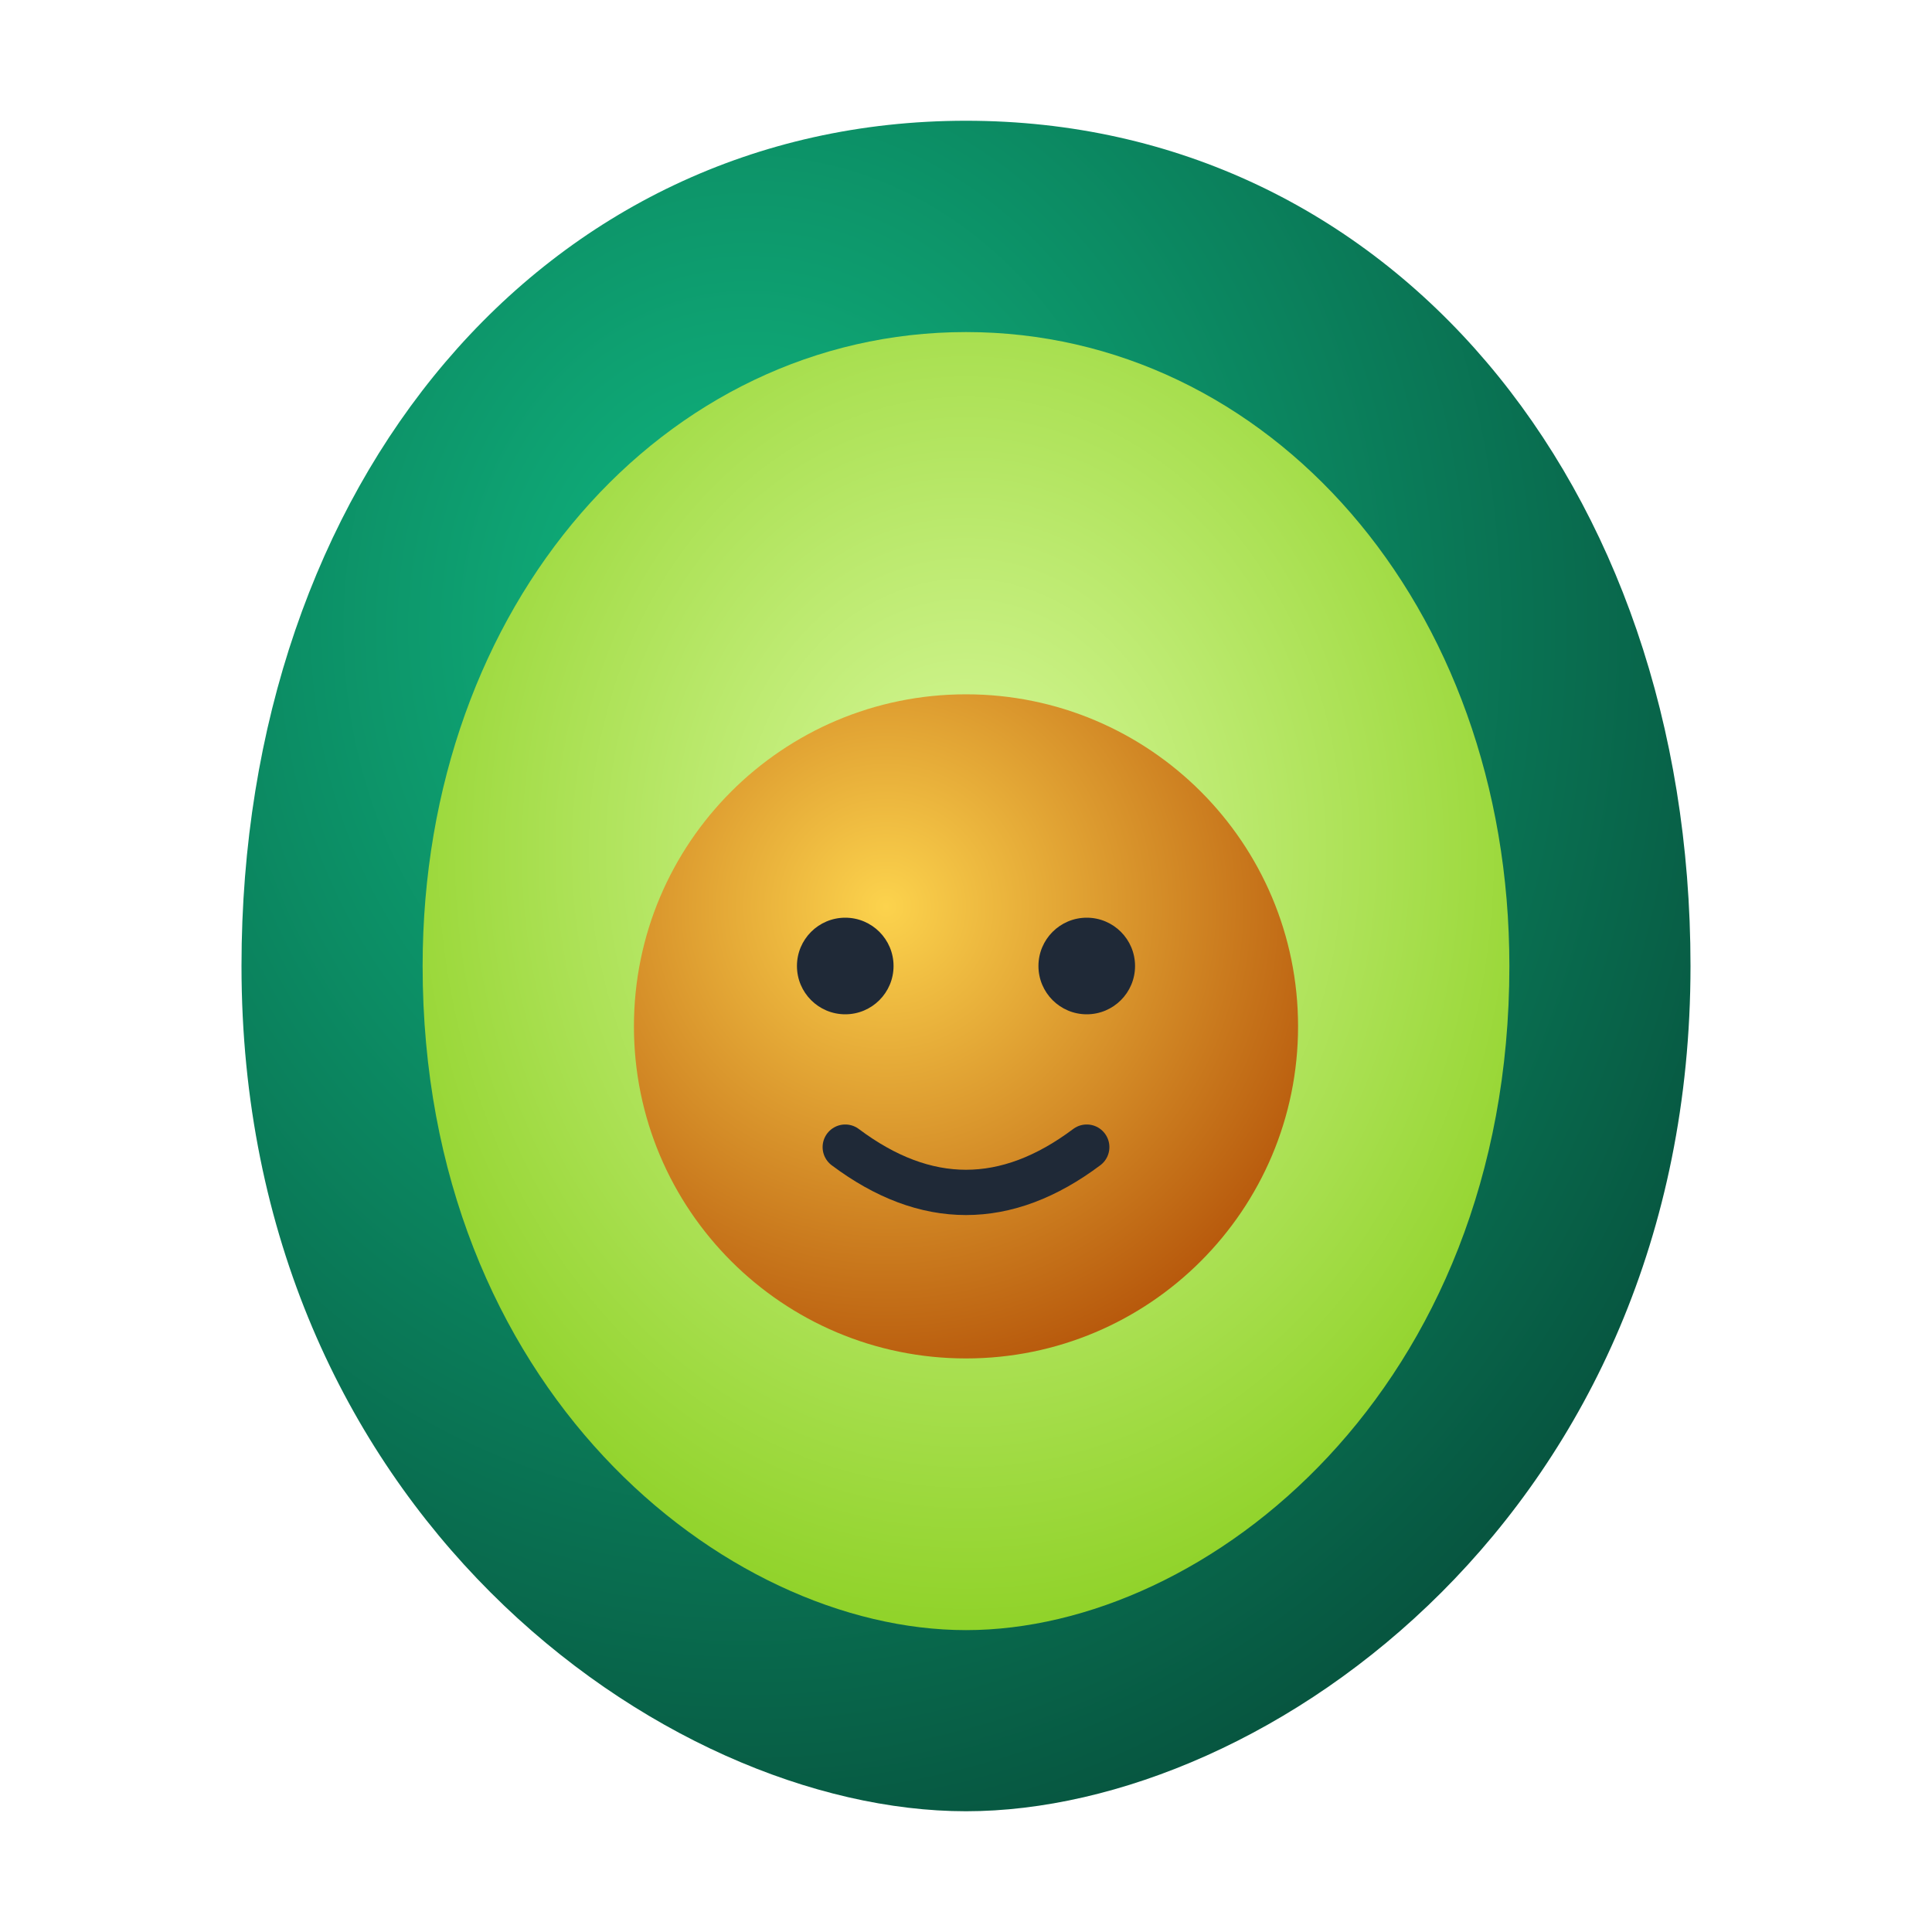
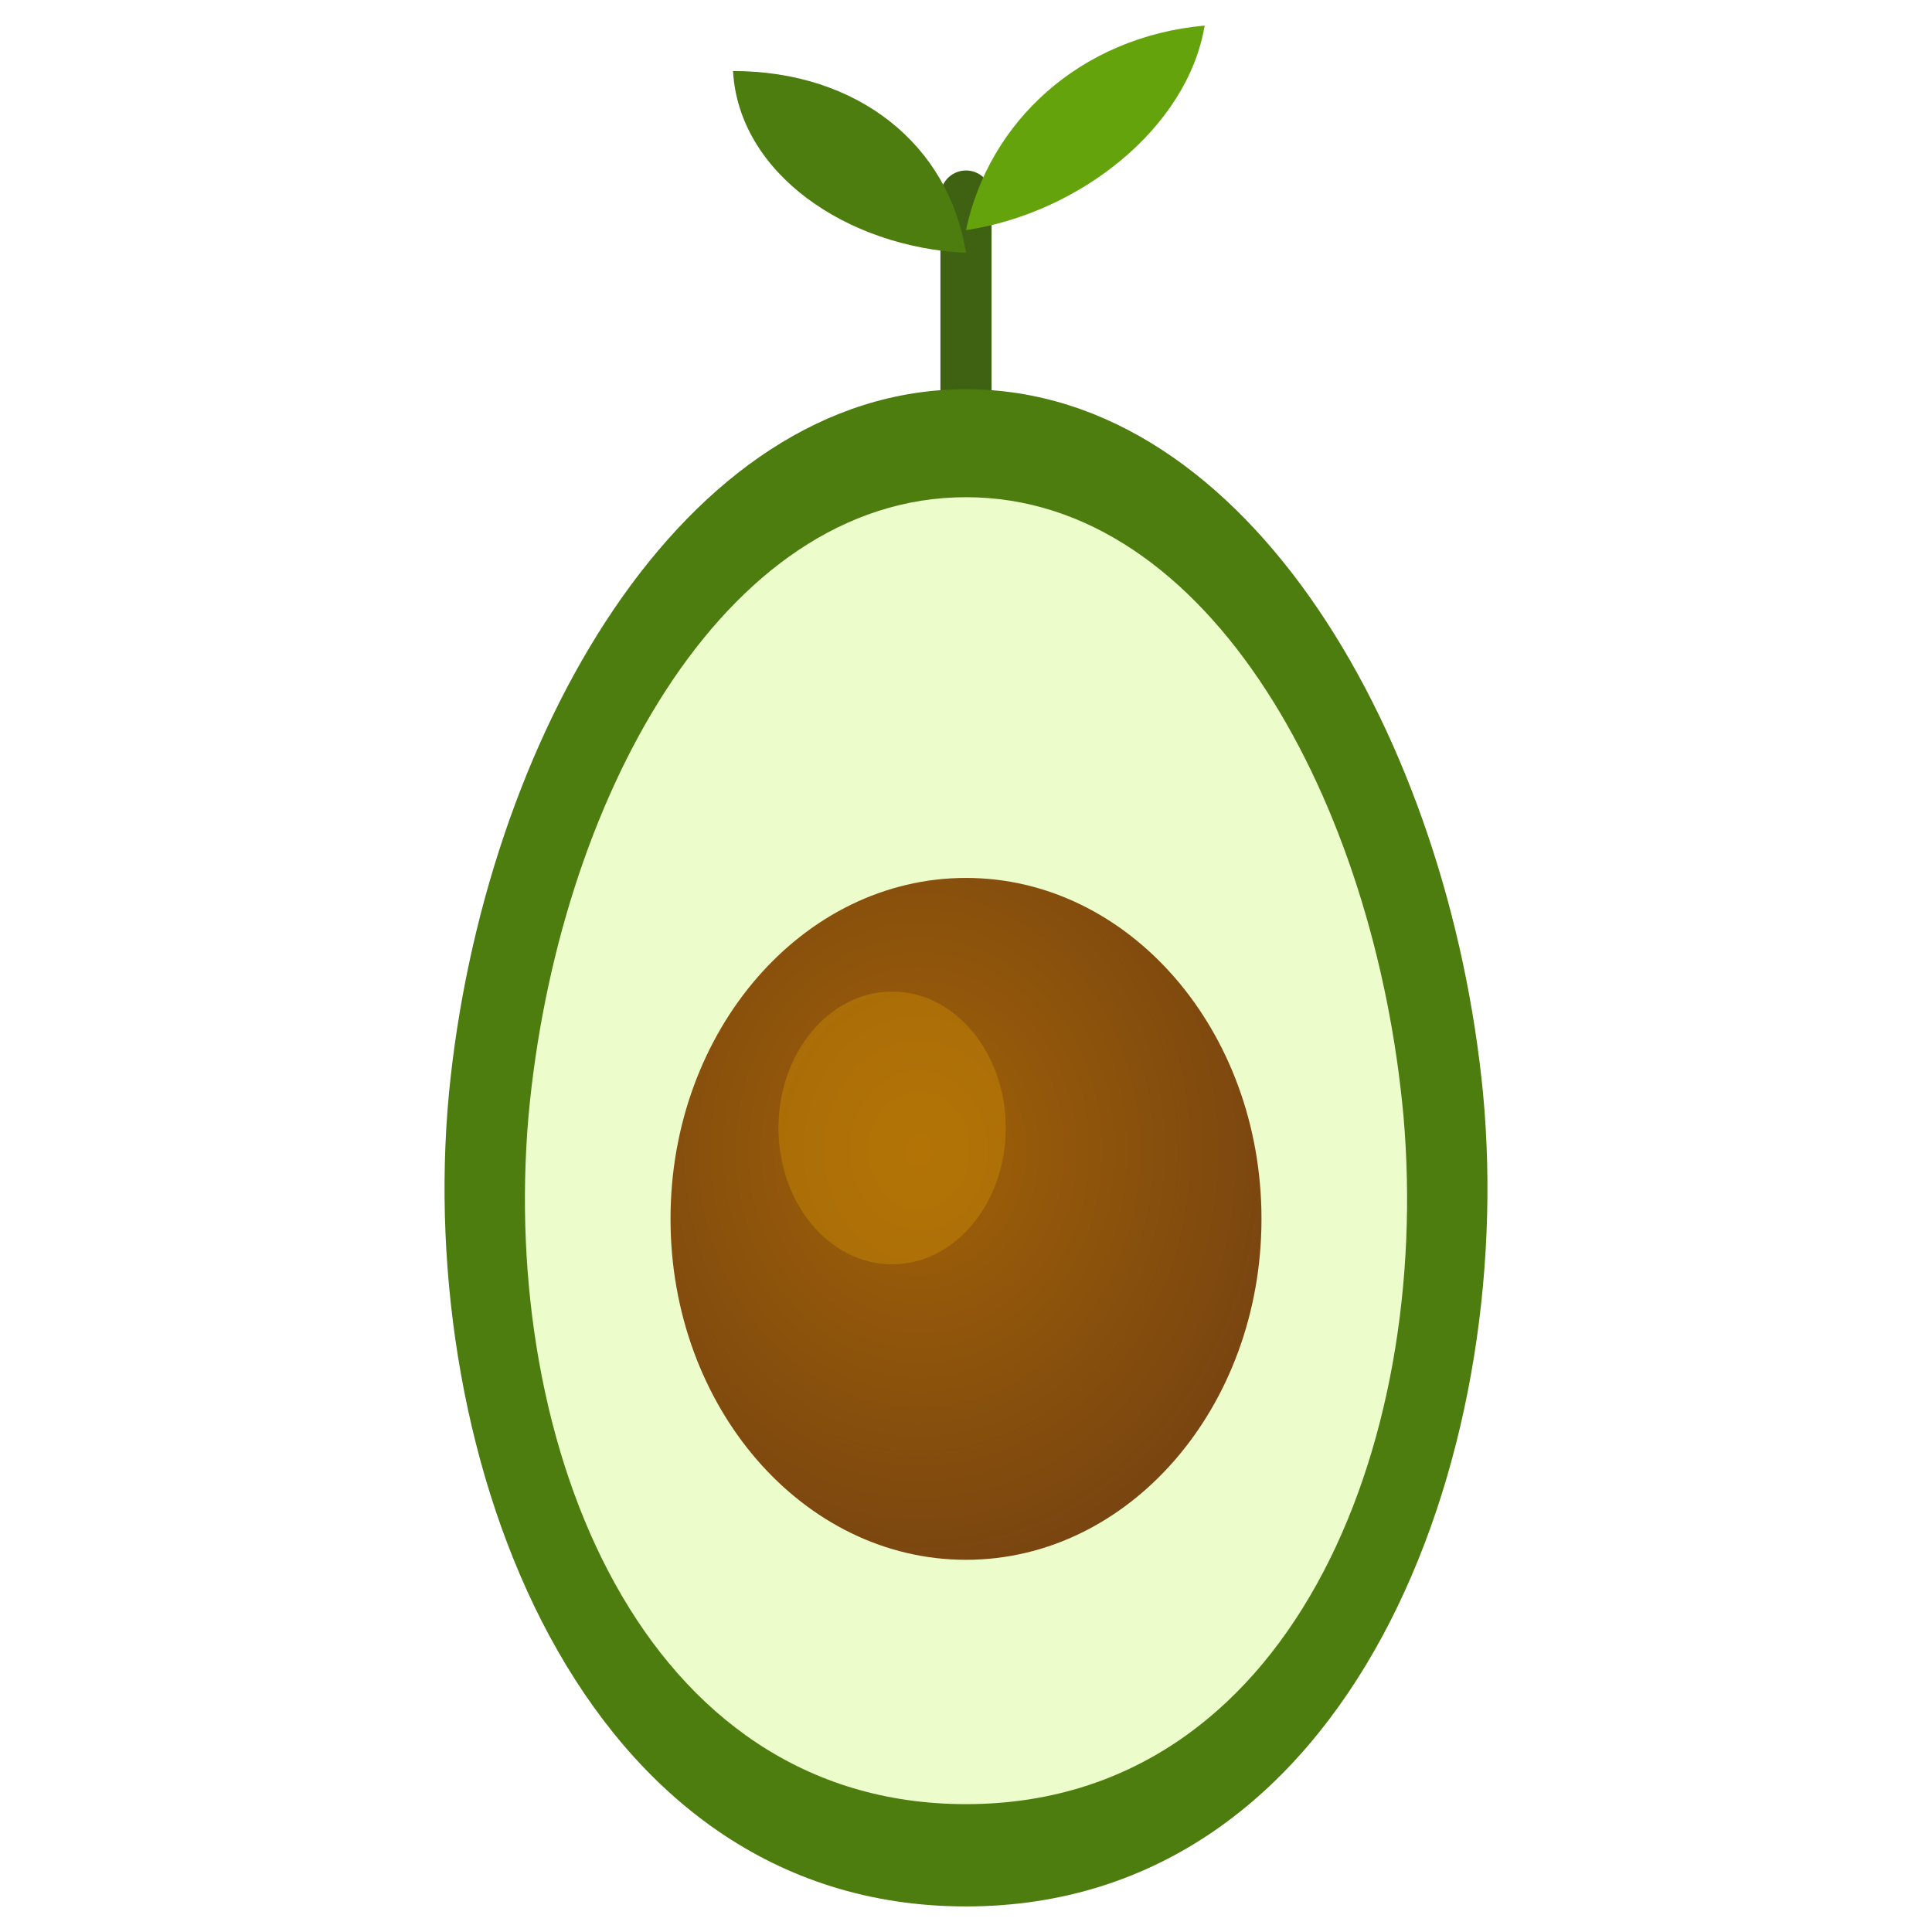
- <svg xmlns="http://www.w3.org/2000/svg" viewBox="0 0 64 64" width="64" height="64">
+ <svg xmlns="http://www.w3.org/2000/svg" width="64" height="64" viewBox="172 163 680 680">
  <defs>
-     <radialGradient id="bodyG" cx="35%" cy="30%" r="80%">
-       <stop offset="0%" stop-color="#10b981" />
-       <stop offset="100%" stop-color="#064e3b" />
-     </radialGradient>
-     <radialGradient id="fleshG" cx="50%" cy="40%" r="70%">
-       <stop offset="0%" stop-color="#d9f99d" />
-       <stop offset="100%" stop-color="#84cc16" />
-     </radialGradient>
-     <radialGradient id="pitG" cx="38%" cy="32%" r="75%">
-       <stop offset="0%" stop-color="#fcd34d" />
-       <stop offset="100%" stop-color="#b45309" />
+     <radialGradient id="pit" cx="0.42" cy="0.4" r="0.75">
+       <stop offset="0" stop-color="#a16207" />
+       <stop offset="1" stop-color="#713f12" />
    </radialGradient>
  </defs>
-   <path d="M32 4        C 18 4, 8 16, 8 32        C 8 50, 22 60, 32 60        C 42 60, 56 50, 56 32        C 56 16, 46 4, 32 4 Z" fill="url(#bodyG)" />
-   <path d="M32 11        C 22 11, 14 20, 14 32        C 14 46, 24 54, 32 54        C 40 54, 50 46, 50 32        C 50 20, 42 11, 32 11 Z" fill="url(#fleshG)" />
-   <circle cx="32" cy="34" r="11" fill="url(#pitG)" />
-   <circle cx="28" cy="32" r="1.6" fill="#1f2937" />
-   <circle cx="36" cy="32" r="1.6" fill="#1f2937" />
-   <path d="M28 38 Q 32 41 36 38" stroke="#1f2937" stroke-width="1.5" fill="none" stroke-linecap="round" />
+   <path d="M512 312 C512 270 512 250 512 232" stroke="#3f6212" stroke-width="18" stroke-linecap="round" fill="none" />
+   <path d="M512 252 C470 250 432 224 430 188 C474 188 506 214 512 252 Z" fill="#4d7c0f" />
+   <path d="M512 244 C552 238 590 208 596 172 C552 176 520 206 512 244 Z" fill="#65a30d" />
+   <path d="M512 300 C612 300 682 424 694 548 C706 676 648 834 512 834 C376 834 318 676 330 548 C342 424 412 300 512 300 Z" fill="#4d7c0f" />
+   <path d="M512 338 C598 338 656 446 666 556 C676 672 626 798 512 798 C398 798 348 672 358 556 C368 446 426 338 512 338 Z" fill="#ecfccb" />
+   <ellipse cx="512" cy="592" rx="104" ry="120" fill="url(#pit)" />
+   <ellipse cx="486" cy="560" rx="40" ry="48" fill="#ca8a04" opacity="0.45" />
</svg>
